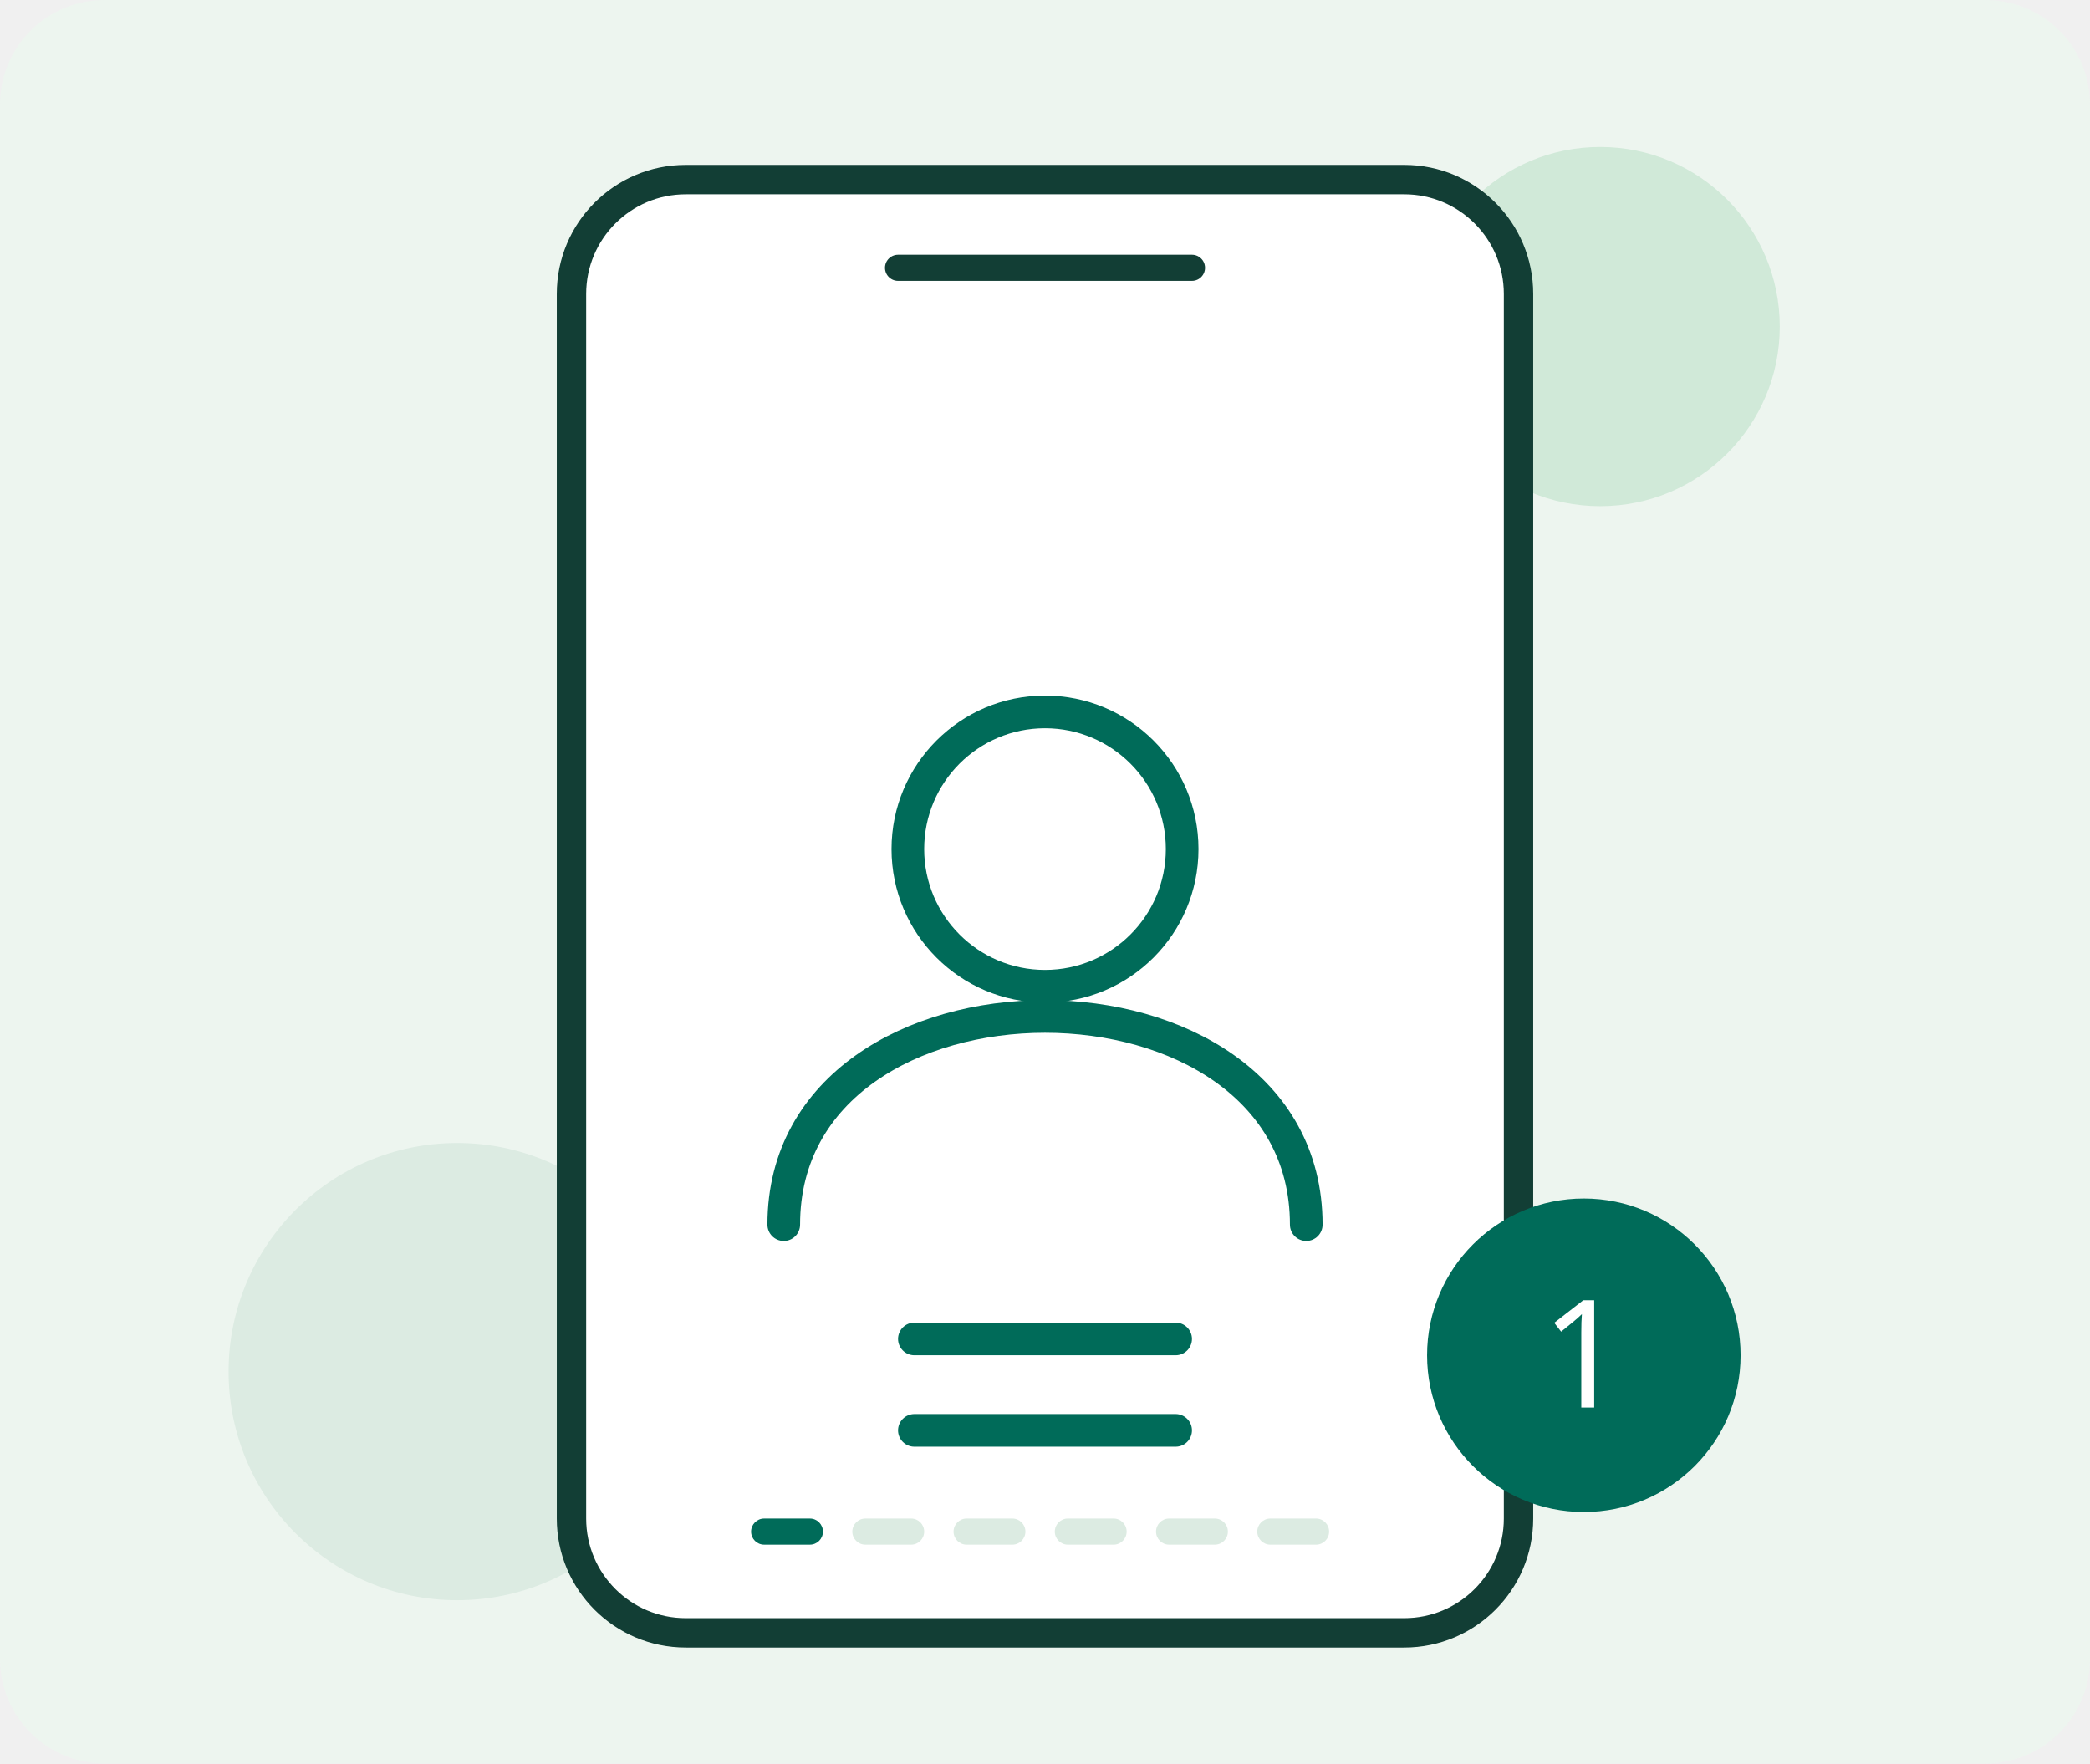
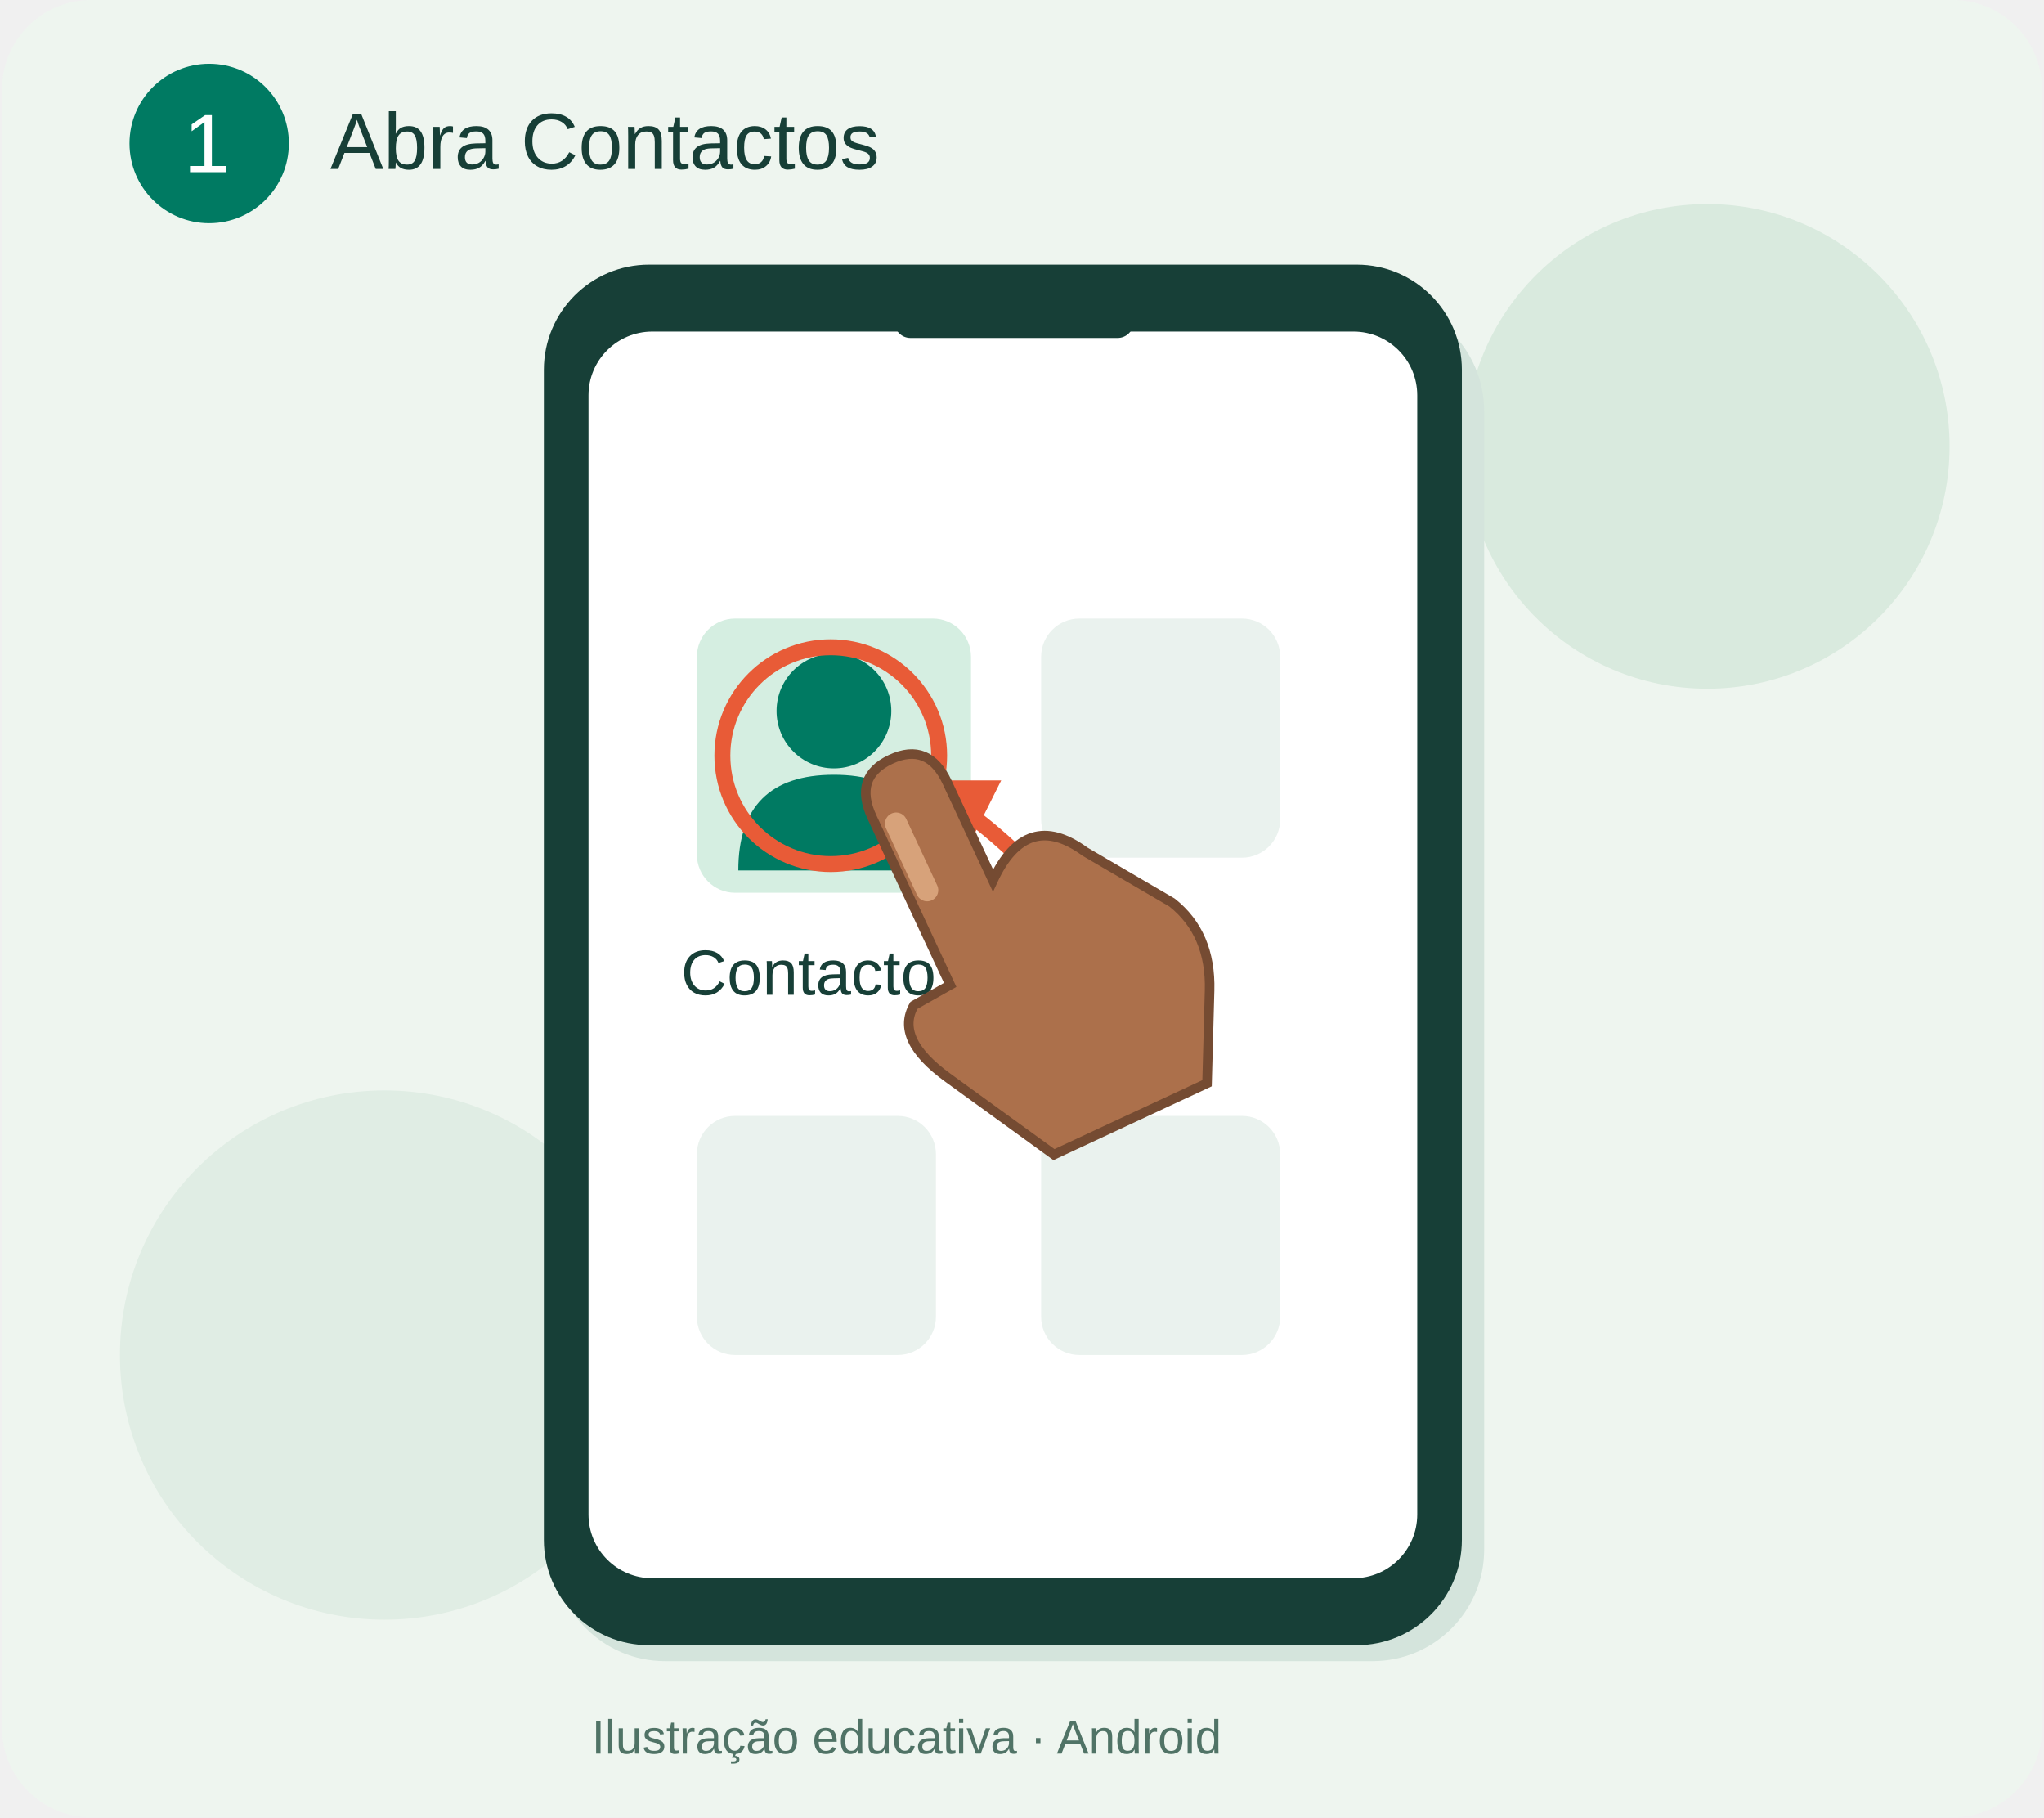
- <svg xmlns="http://www.w3.org/2000/svg" width="640" height="540" viewBox="0 0 640 540">
-   <rect width="640" height="540" rx="32" fill="#edf5ef" />
-   <circle cx="490" cy="100" r="55" fill="#d0e9d8" />
-   <circle cx="140" cy="420" r="70" fill="#dcebe2" />
-   <rect x="175" y="55" width="290" height="445" rx="35" fill="white" stroke="#123e35" stroke-width="9" />
-   <path d="M275 82 H365" stroke="#123e35" stroke-width="8" stroke-linecap="round" />
-   <g fill="none" stroke="#006b59" stroke-width="10" stroke-linecap="round" stroke-linejoin="round">
-     <circle cx="320" cy="260" r="42" />
-     <path d="M240 375 C240 290 400 290 400 375" />
-     <path d="M280 410 H360 M280 438 H360" />
+ <svg xmlns="http://www.w3.org/2000/svg" width="720" height="640" viewBox="0 0 640 570">
+   <defs>
+     <marker id="arrow" viewBox="0 0 10 10" refX="8" refY="5" markerWidth="5" markerHeight="5" orient="auto-start-reverse">
+       <path d="M0 0 10 5 0 10Z" fill="#e85b37" />
+     </marker>
+   </defs>
+   <rect width="640" height="570" rx="28" fill="#eef5ef" />
+   <circle cx="535" cy="140" r="76" fill="#d9eade" />
+   <circle cx="120" cy="425" r="83" fill="#e0ede4" />
+   <rect x="173" y="94" width="292" height="427" rx="35" fill="#d4e4dc" />
+   <rect x="170" y="83" width="288" height="433" rx="33" fill="#173f37" />
+   <rect x="184" y="104" width="260" height="391" rx="20" fill="white" />
+   <path d="M285 101h65" stroke="#173f37" stroke-width="10" stroke-linecap="round" />
+   <rect x="218" y="194" width="86" height="86" rx="12" fill="#d5eee1" />
+   <g transform="translate(261 235)" fill="#007a62">
+     <circle cy="-12" r="18" />
+     <path d="M-30 38Q-30 8 0 8T30 38Z" />
  </g>
-   <circle cx="485" cy="415" r="48" fill="#006b59" />
-   <text x="485" y="431" fill="white" font-size="46" font-family="sans-serif" text-anchor="middle">1</text>
-   <g fill="#dcebe2">
-     <rect x="230" y="465" width="22" height="8" rx="4" fill="#006b59" />
-     <rect x="261" y="465" width="22" height="8" rx="4" />
-     <rect x="292" y="465" width="22" height="8" rx="4" />
-     <rect x="323" y="465" width="22" height="8" rx="4" />
-     <rect x="354" y="465" width="22" height="8" rx="4" />
-     <rect x="385" y="465" width="22" height="8" rx="4" />
+   <text x="213" y="312" font-family="Arial,sans-serif" font-size="20" fill="#173f37">Contactos</text>
+   <rect x="326" y="194" width="75" height="75" rx="12" fill="#eaf2ee" />
+   <rect x="218" y="350" width="75" height="75" rx="12" fill="#eaf2ee" />
+   <rect x="326" y="350" width="75" height="75" rx="12" fill="#eaf2ee" />
+   <circle cx="260" cy="237" r="34" fill="none" stroke="#e85b37" stroke-width="5" />
+   <path d="M360 317 Q320 262 290 247" fill="none" stroke="#e85b37" stroke-width="5" marker-end="url(#arrow)" />
+   <g transform="translate(270 250) rotate(-25)">
+     <path d="M0 65V7Q0-7 13-7T26 7V41Q45 25 56 45L74 71Q81 85 73 101L60 127H7L-13 91Q-23 73-13 66Z" fill="#ac704b" stroke="#754b32" stroke-width="3" />
+     <path d="M6 12V35" stroke="#d7a27a" stroke-width="7" stroke-linecap="round" />
  </g>
+   <circle cx="65" cy="45" r="25" fill="#007a62" />
+   <text x="57" y="54" font-family="Arial,sans-serif" font-size="26" fill="white">1</text>
+   <text x="103" y="53" font-family="Arial,sans-serif" font-size="25" fill="#173f37">Abra Contactos</text>
+   <text x="185" y="550" font-family="Arial,sans-serif" font-size="15" fill="#507366">Ilustração educativa · Android</text>
</svg>
